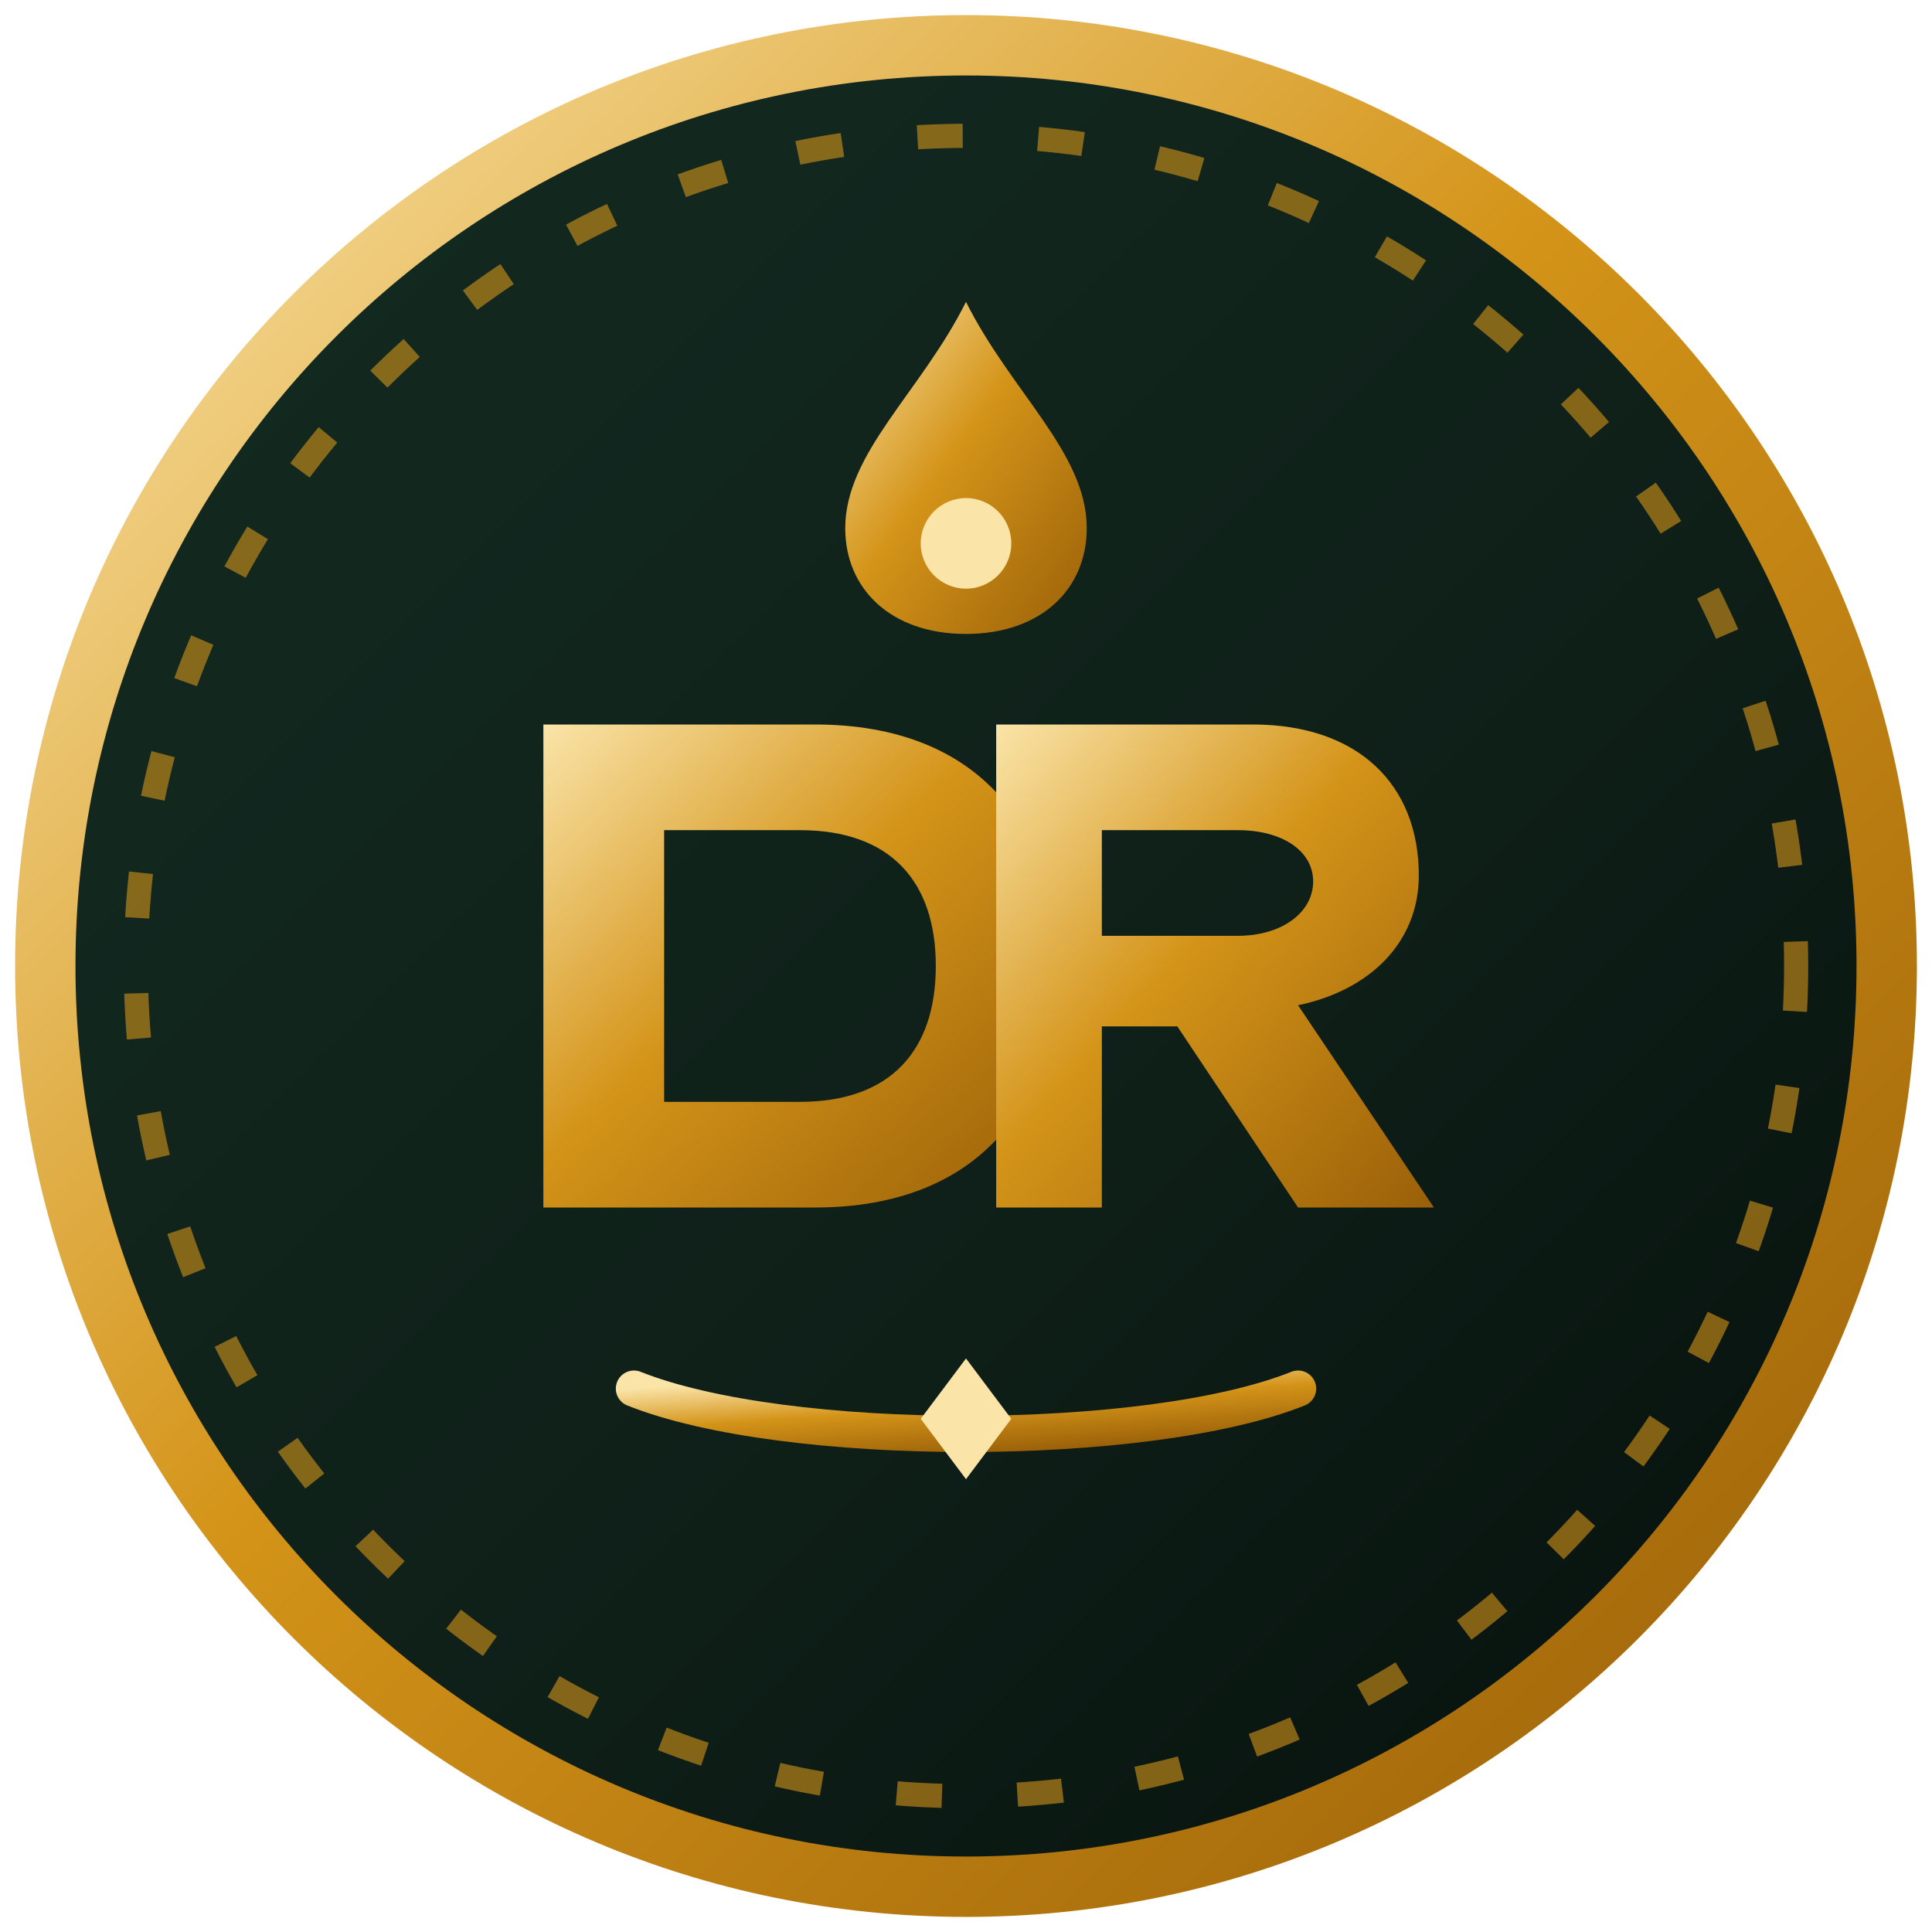
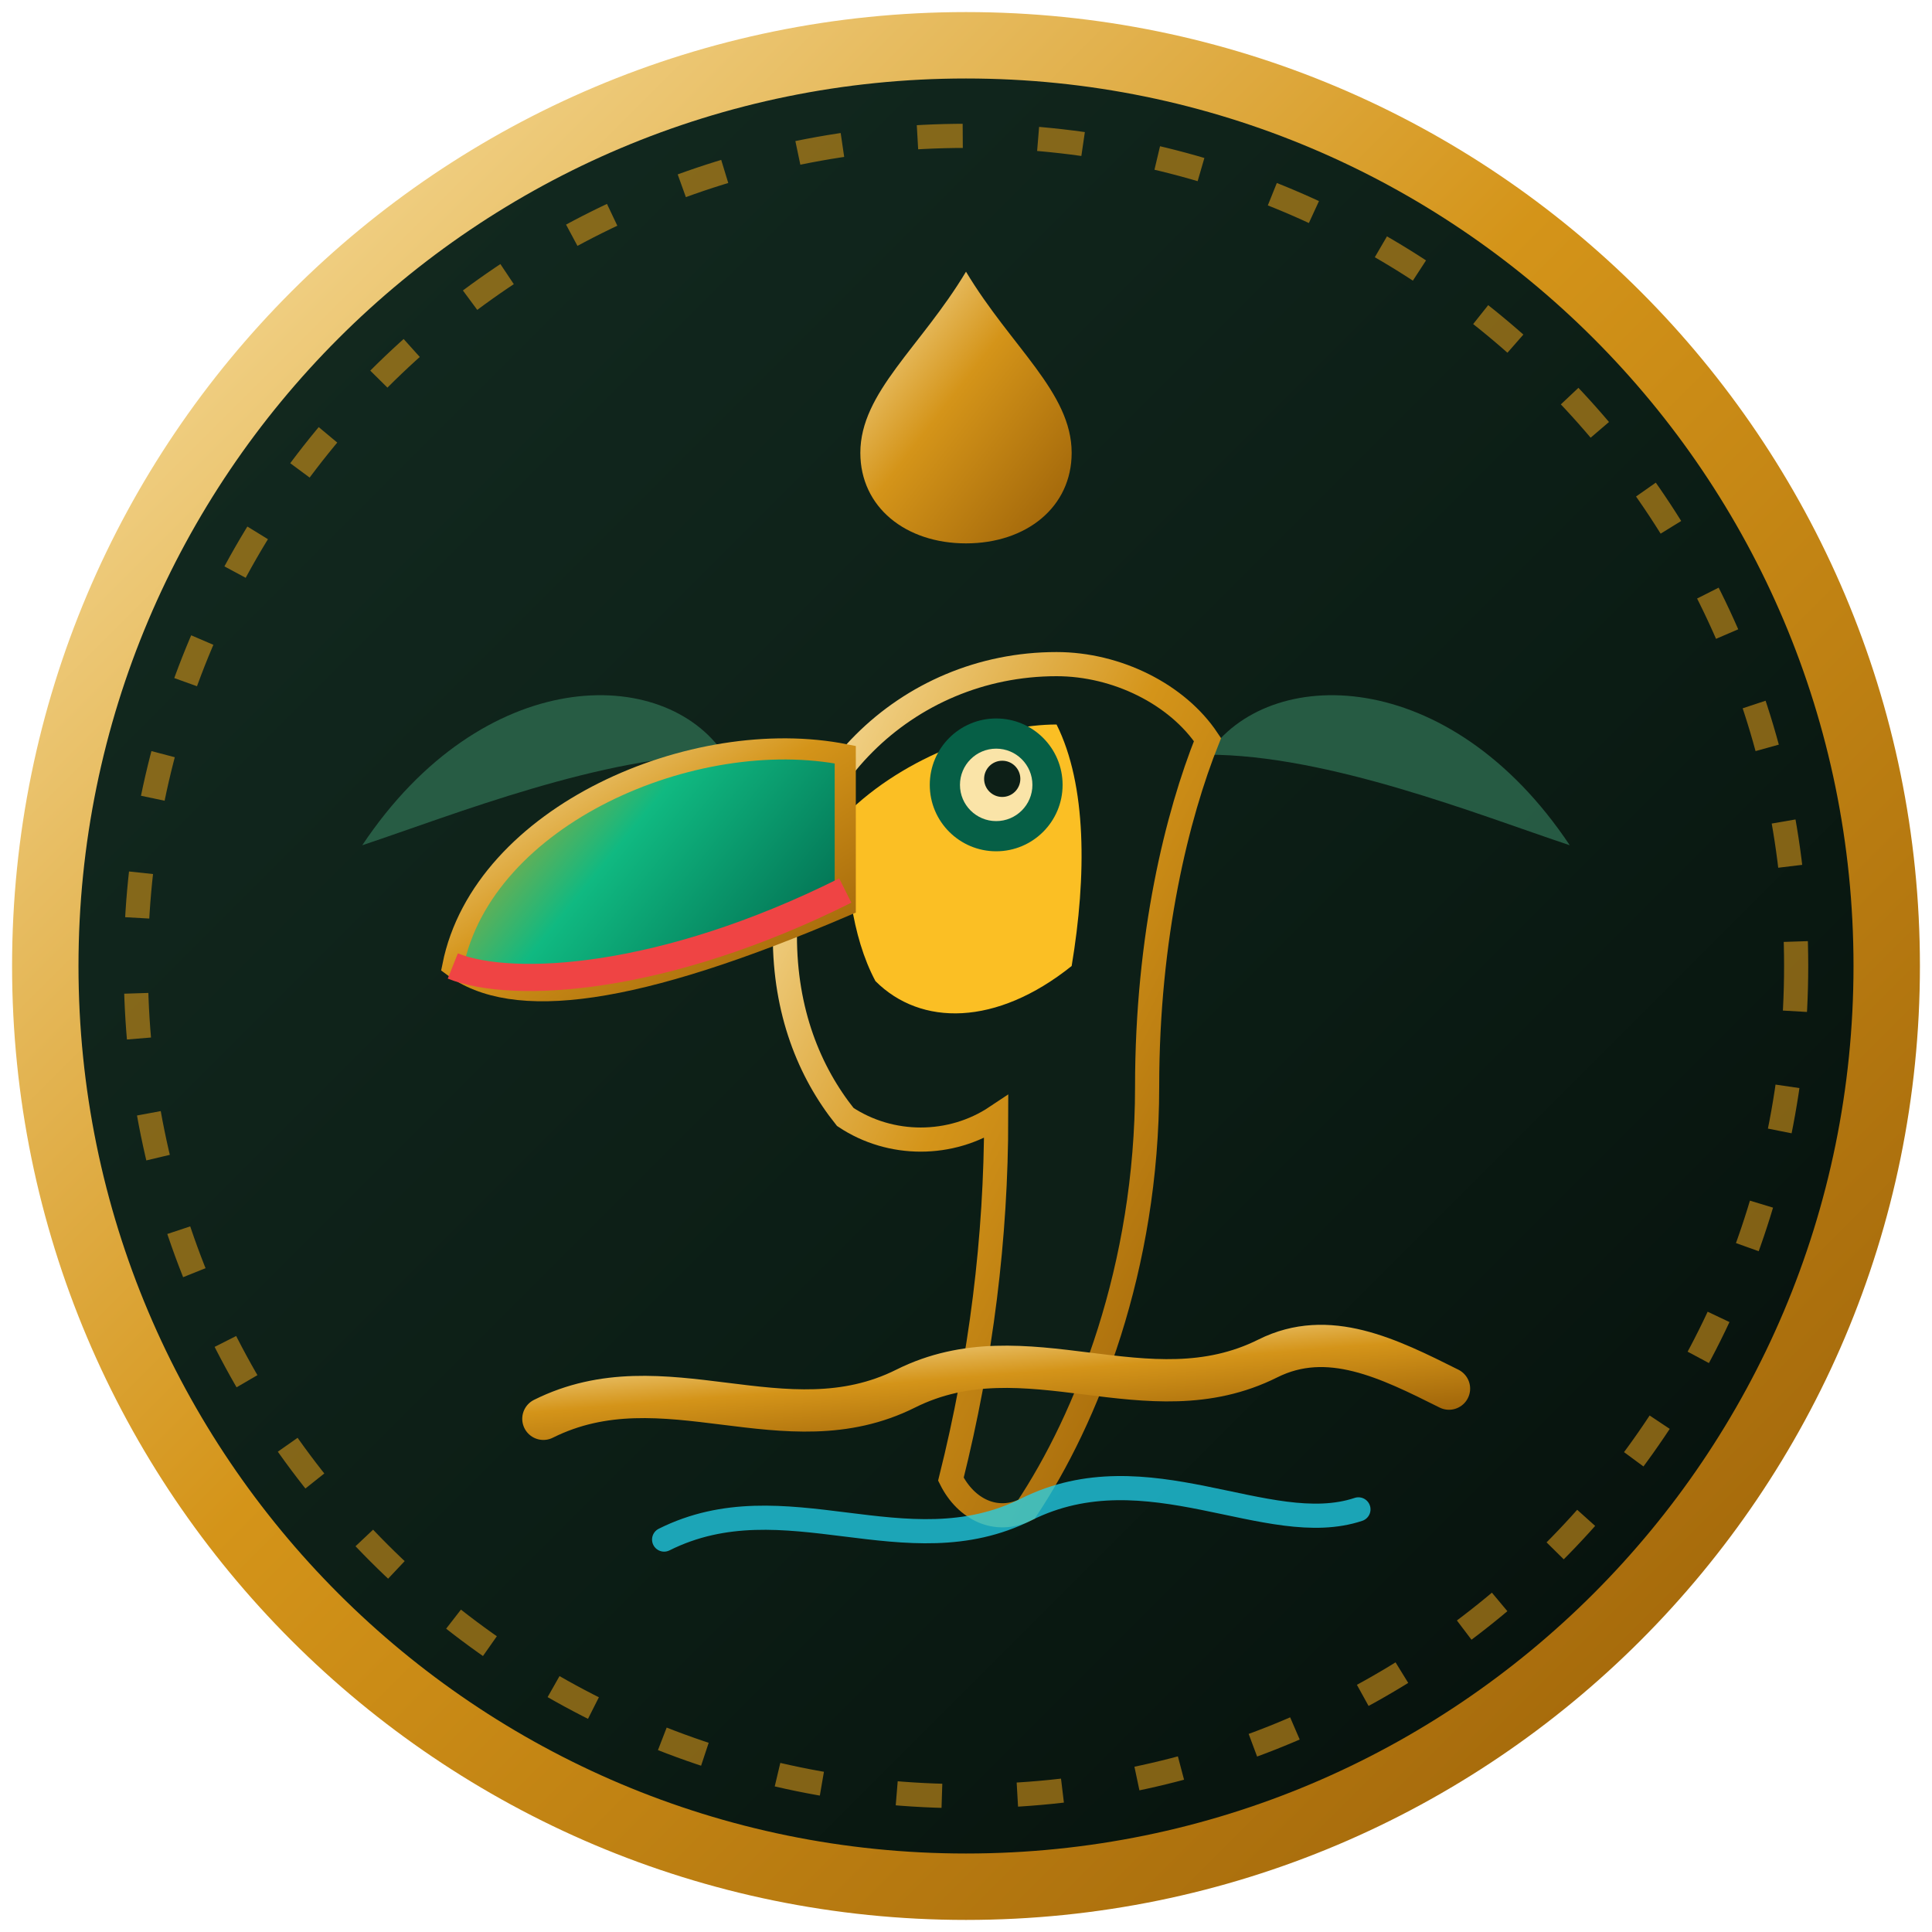
<svg xmlns="http://www.w3.org/2000/svg" viewBox="0 0 64 64" width="64" height="64">
  <defs>
-     <linearGradient id="gold" x1="0%" y1="0%" x2="100%" y2="100%">
+     <linearGradient id="goldGrad" x1="0%" y1="0%" x2="100%" y2="100%">
      <stop offset="0%" stop-color="#fae4a8" />
      <stop offset="45%" stop-color="#d49419" />
      <stop offset="100%" stop-color="#9a6008" />
    </linearGradient>
-     <linearGradient id="obsidian" x1="0%" y1="0%" x2="100%" y2="100%">
+     <linearGradient id="emeraldBg" x1="0%" y1="0%" x2="100%" y2="100%">
      <stop offset="0%" stop-color="#142c22" />
-       <stop offset="60%" stop-color="#0e1f18" />
-       <stop offset="100%" stop-color="#060f0b" />
+       <stop offset="60%" stop-color="#0b1c14" />
+       <stop offset="100%" stop-color="#050e0a" />
+     </linearGradient>
+     <linearGradient id="beakGrad" x1="0%" y1="0%" x2="100%" y2="50%">
+       <stop offset="0%" stop-color="#f59e0b" />
+       <stop offset="50%" stop-color="#10b981" />
+       <stop offset="100%" stop-color="#047857" />
    </linearGradient>
  </defs>
-   <circle cx="32" cy="32" r="30.5" fill="url(#obsidian)" stroke="url(#gold)" stroke-width="2" />
+   <circle cx="32" cy="32" r="30.5" fill="url(#emeraldBg)" stroke="url(#goldGrad)" stroke-width="2.2" />
  <circle cx="32" cy="32" r="27.5" fill="none" stroke="#d49419" stroke-width="0.8" stroke-dasharray="1.5 2.5" opacity="0.6" />
-   <path d="M32 10 C30.5 13 28 15 28 17.5 C28 19.5 29.5 21 32 21 C34.5 21 36 19.5 36 17.5 C36 15 33.5 13 32 10 Z" fill="url(#gold)" />
-   <circle cx="32" cy="18" r="1.5" fill="#fae4a8" />
-   <path d="M 18 24 L 27 24 C 32.5 24 35 27.5 35 32 C 35 36.5 32.5 40 27 40 L 18 40 Z M 22 27.5 L 22 36.5 L 26.5 36.5 C 29.5 36.5 31 34.8 31 32 C 31 29.2 29.5 27.5 26.5 27.5 Z" fill="url(#gold)" />
-   <path d="M 33 24 L 41.5 24 C 45 24 47 26 47 29 C 47 31.2 45.4 32.8 43 33.3 L 47.5 40 L 43 40 L 39 34 L 36.5 34 L 36.5 40 L 33 40 Z M 36.5 27.5 L 36.5 31 L 41 31 C 42.5 31 43.5 30.2 43.5 29.2 C 43.5 28.2 42.5 27.5 41 27.5 Z" fill="url(#gold)" />
-   <path d="M 21 46 C 26 48 38 48 43 46" fill="none" stroke="url(#gold)" stroke-width="1.2" stroke-linecap="round" />
-   <polygon points="32,45 33.5,47 32,49 30.5,47" fill="#fae4a8" />
+   <path d="M12 28 C16 22 22 22 24 25 C20 25 15 27 12 28 Z" fill="#2d6a4f" opacity="0.8" />
+   <path d="M52 28 C48 22 42 22 40 25 C44 25 49 27 52 28 Z" fill="#2d6a4f" opacity="0.8" />
+   <path d="M32 9 C30.5 11.5 28.5 13 28.5 15 C28.5 16.8 30 18 32 18 C34 18 35.5 16.8 35.5 15 C35.5 13 33.5 11.5 32 9 Z" fill="url(#goldGrad)" />
+   <path d="M26 31 C26 26 30 22 35 22 C37 22 39 23 40 24.5 C39 27 38 31 38 36 C38 42 36 47 34 50 C33 50.5 32 50 31.5 49 C32.5 45 33 41 33 37 C31.5 38 29.5 38 28 37 C26.8 35.5 26 33.5 26 31 Z" fill="#0d1f17" stroke="url(#goldGrad)" stroke-width="0.8" />
+   <path d="M28 27 C30 25 33 24 35 24 C36 26 36 29 35.5 32 C33 34 30.5 34 29 32.5 C28.2 31 28 29 28 27 Z" fill="#fbbf24" />
+   <path d="M28 25 C23 24 16 27 15 32 C17 33.5 21 33 28 30 Z" fill="url(#beakGrad)" stroke="url(#goldGrad)" stroke-width="0.7" />
+   <path d="M15 32 C17 32.8 22 32.5 28 29.5" stroke="#ef4444" stroke-width="0.9" fill="none" />
+   <circle cx="33" cy="26" r="2.2" fill="#065f46" />
+   <circle cx="33" cy="26" r="1.2" fill="#fae4a8" />
+   <circle cx="33.2" cy="25.8" r="0.6" fill="#0d1f17" />
+   <path d="M18 47 C22 45 26 48 30 46 C34 44 38 47 42 45 C44 44 46 45 48 46" fill="none" stroke="url(#goldGrad)" stroke-width="1.4" stroke-linecap="round" />
+   <path d="M22 51 C26 49 30 52 34 50 C38 48 42 51 45 50" fill="none" stroke="#22d3ee" stroke-width="0.8" stroke-linecap="round" opacity="0.75" />
</svg>
